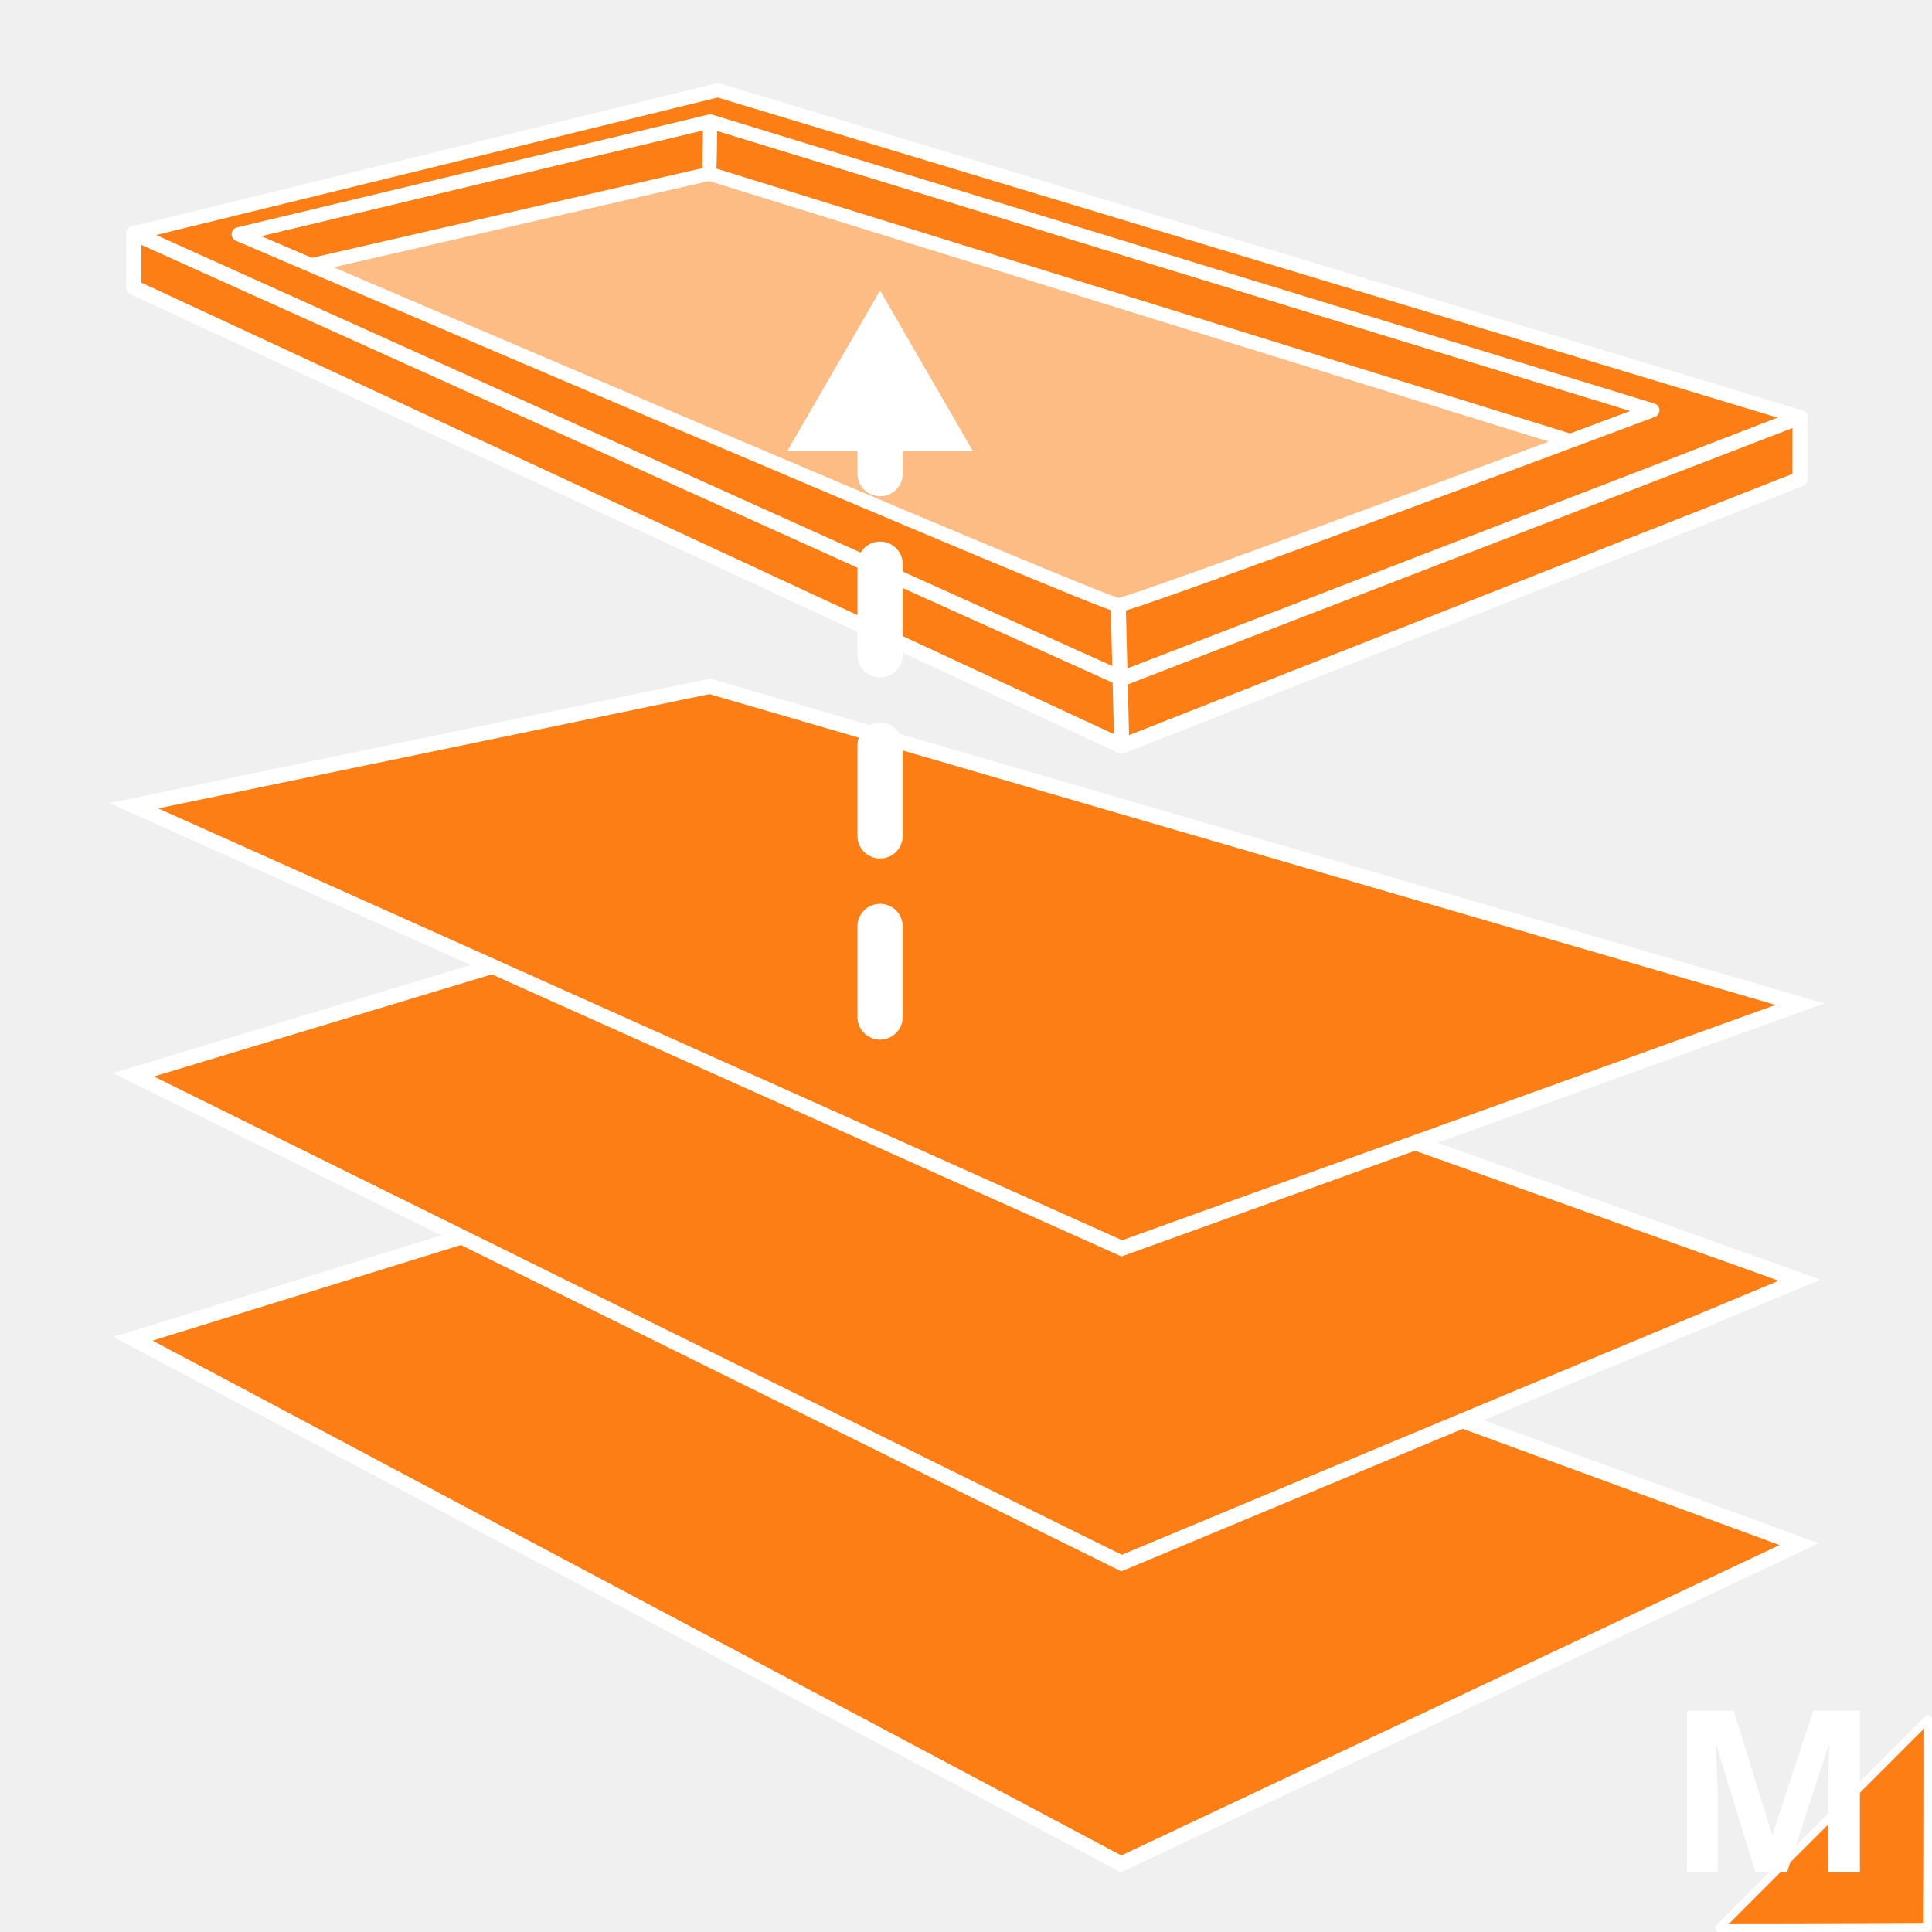
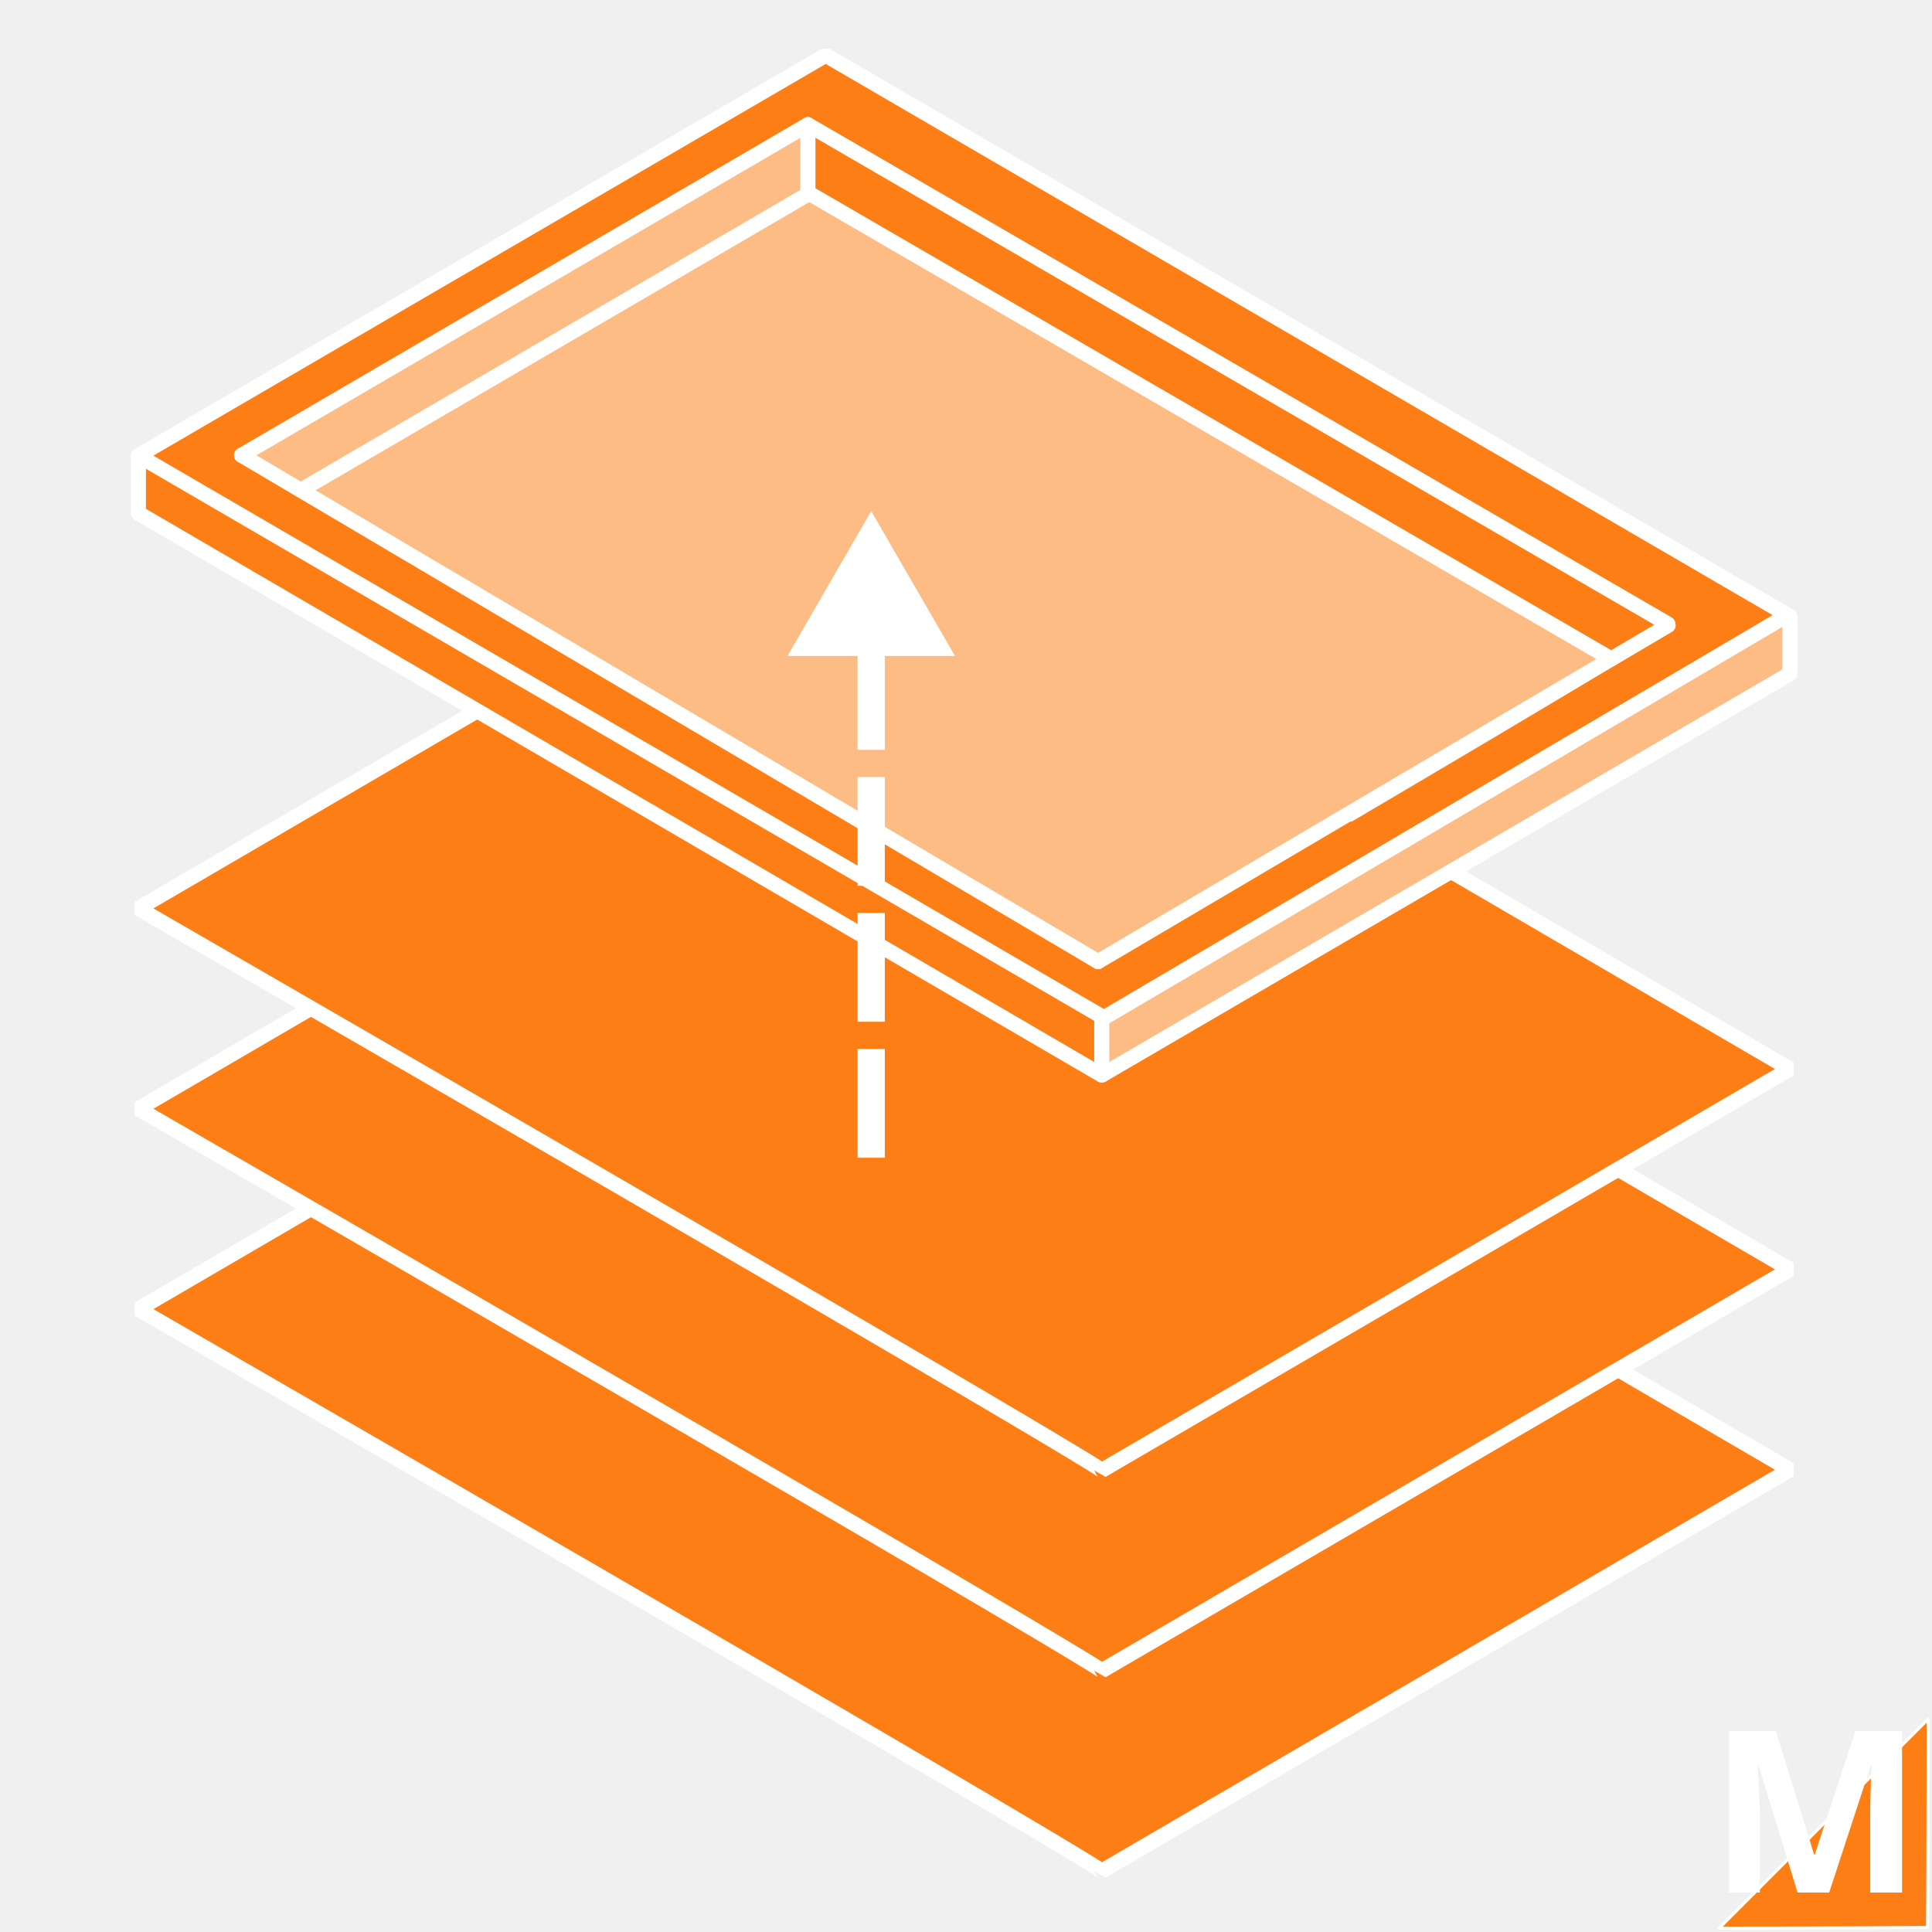
<svg xmlns="http://www.w3.org/2000/svg" width="128" height="128" viewBox="0 0 128 128" version="1.1" id="svg1">
  <defs id="defs1">
+     <marker style="overflow:visible" id="Triangle" refX="0" refY="0" orient="auto-start-reverse" markerWidth="1" markerHeight="1" viewBox="0 0 1 1" preserveAspectRatio="xMidYMid">
+       <path transform="scale(0.5)" style="fill:context-stroke;fill-rule:evenodd;stroke:context-stroke;stroke-width:1pt" d="M 5.77,0 -2.88,5 V -5 Z" id="path135" />
+     </marker>
    <rect x="132.207" y="-31.851" width="80.386" height="199.195" id="rect16" />
    <rect x="140.296" y="51.821" width="44.743" height="78.364" id="rect15" />
    <clipPath clipPathUnits="userSpaceOnUse" id="clipPath2">
      <path d="M 40,0 V 950 H 970 V 0 Z" transform="translate(0,-2.5000001e-5)" id="path2" />
    </clipPath>
    <clipPath clipPathUnits="userSpaceOnUse" id="clipPath4">
      <path d="M 40,0 V 950 H 970 V 0 Z" transform="translate(0,-2.5000001e-5)" id="path4" />
    </clipPath>
    <clipPath clipPathUnits="userSpaceOnUse" id="clipPath6">
      <path d="M 40,0 V 950 H 970 V 0 Z" transform="translate(0,-2.5000001e-5)" id="path6" />
    </clipPath>
    <clipPath clipPathUnits="userSpaceOnUse" id="clipPath8">
      <path d="M 40,0 V 950 H 970 V 0 Z" transform="matrix(0.1,0,0,-0.1,-37.6645,4.108203)" id="path8" />
    </clipPath>
-     <marker style="overflow:visible" id="Triangle" refX="0" refY="0" orient="auto-start-reverse" markerWidth="2" markerHeight="2" viewBox="0 0 1 1" preserveAspectRatio="xMidYMid" markerUnits="userSpaceOnUse">
-       <path transform="scale(0.5)" style="fill:context-stroke;fill-rule:evenodd;stroke:context-stroke;stroke-width:1pt" d="M 5.77,0 -2.88,5 V -5 Z" id="path135" />
-     </marker>
  </defs>
-   <g id="layer1" style="display:inline">
-     <g id="g1">
-       <path style="fill:#fd7e14;fill-opacity:1;stroke:#ffffff;stroke-width:0.515;stroke-linecap:round;stroke-linejoin:round;stroke-miterlimit:0;stroke-dasharray:none;stroke-opacity:1;paint-order:normal" d="m 127.742,113.894 c -7.2,7.2 1.471,-1.467 -13.845,13.848 7.586,0 13.806,-0.042 13.806,-0.042 0,0 0.039,-3.57 0.039,-13.806 z" id="path7" />
-       <text xml:space="preserve" style="font-size:15px;line-height:1.25;font-family:sans-serif;fill:#ffffff;fill-opacity:1" x="110.424" y="124.046" id="text14-6-6-5-2">
-         <tspan id="tspan14-8-4-0-1" x="110.424" y="124.046" style="font-style:normal;font-variant:normal;font-weight:bold;font-stretch:normal;font-size:15px;font-family:Cantarell;-inkscape-font-specification:'Cantarell Bold';fill:#ffffff;fill-opacity:1">M</tspan>
-       </text>
+   <g id="g1137" style="display:none" transform="translate(3e-6,-8.276918)">
+     <g id="g1097" transform="matrix(0.911807,0,0,0.9212333,0.05,0.05)">
+       <path style="fill:none;stroke:#000000;stroke-width:0.1" d="M 10,0 V 138.564" id="path1085" />
+       <path style="fill:none;stroke:#000000;stroke-width:0.1" d="M 20,0 V 138.564" id="path1086" />
+       <path style="fill:none;stroke:#000000;stroke-width:0.1" d="M 30,0 V 138.564" id="path1087" />
+       <path style="fill:none;stroke:#000000;stroke-width:0.1" d="M 40,0 V 138.564" id="path1088" />
+       <path style="fill:none;stroke:#000000;stroke-width:0.1" d="M 50,0 V 138.564" id="path1089" />
+       <path style="fill:none;stroke:#000000;stroke-width:0.1" d="M 60,0 V 138.564" id="path1090" />
+       <path style="fill:none;stroke:#000000;stroke-width:0.1" d="M 70,0 V 138.564" id="path1091" />
+       <path style="fill:none;stroke:#000000;stroke-width:0.1" d="M 80,0 V 138.564" id="path1092" />
+       <path style="fill:none;stroke:#000000;stroke-width:0.1" d="M 90,0 V 138.564" id="path1093" />
+       <path style="fill:none;stroke:#000000;stroke-width:0.1" d="M 100,0 V 138.564" id="path1094" />
+       <path style="fill:none;stroke:#000000;stroke-width:0.1" d="M 110,0 V 138.564" id="path1095" />
+       <path style="fill:none;stroke:#000000;stroke-width:0.1" d="M 120,0 V 138.564" id="path1096" />
+       <path style="fill:none;stroke:#000000;stroke-width:0.1" d="M 130,0 V 138.564" id="path1097" />
+     </g>
+     <path style="fill:none;stroke:#000000;stroke-width:0.1" d="M 10,138.564 0,132.791" id="path1098" transform="matrix(0.911807,0,0,0.9212333,0.05,0.05)" />
+     <path style="fill:none;stroke:#000000;stroke-width:0.1" d="M 30,138.564 0,121.244" id="path1099" transform="matrix(0.911807,0,0,0.9212333,0.05,0.05)" />
+     <path style="fill:none;stroke:#000000;stroke-width:0.1" d="M 50,138.564 0,109.697" id="path1100" transform="matrix(0.911807,0,0,0.9212333,0.05,0.05)" />
+     <path style="fill:none;stroke:#000000;stroke-width:0.1" d="M 70,138.564 0,98.15" id="path1101" transform="matrix(0.911807,0,0,0.9212333,0.05,0.05)" />
+     <path style="fill:none;stroke:#000000;stroke-width:0.1" d="M 90,138.564 0,86.603" id="path1102" transform="matrix(0.911807,0,0,0.9212333,0.05,0.05)" />
+     <path style="fill:none;stroke:#000000;stroke-width:0.1" d="M 110,138.564 0,75.056" id="path1103" transform="matrix(0.911807,0,0,0.9212333,0.05,0.05)" />
+     <path style="fill:none;stroke:#000000;stroke-width:0.1" d="M 130,138.564 0,63.509" id="path1104" transform="matrix(0.911807,0,0,0.9212333,0.05,0.05)" />
+     <path style="fill:none;stroke:#000000;stroke-width:0.1" d="M 140,132.791 0,51.962" id="path1105" transform="matrix(0.911807,0,0,0.9212333,0.05,0.05)" />
+     <path style="fill:none;stroke:#000000;stroke-width:0.1" d="M 140,121.244 0,40.414" id="path1106" transform="matrix(0.911807,0,0,0.9212333,0.05,0.05)" />
+     <path style="fill:none;stroke:#000000;stroke-width:0.1" d="M 140,109.697 0,28.867" id="path1107" transform="matrix(0.911807,0,0,0.9212333,0.05,0.05)" />
+     <path style="fill:none;stroke:#000000;stroke-width:0.1" d="M 140,98.15 0,17.32" id="path1108" transform="matrix(0.911807,0,0,0.9212333,0.05,0.05)" />
+     <path style="fill:none;stroke:#000000;stroke-width:0.1" d="M 140,86.603 0,5.774" id="path1109" transform="matrix(0.911807,0,0,0.9212333,0.05,0.05)" />
+     <path style="fill:none;stroke:#000000;stroke-width:0.1" d="M 140,75.056 10,0" id="path1110" transform="matrix(0.911807,0,0,0.9212333,0.05,0.05)" />
+     <path style="fill:none;stroke:#000000;stroke-width:0.1" d="M 140,63.509 30,0" id="path1111" transform="matrix(0.911807,0,0,0.9212333,0.05,0.05)" />
+     <path style="fill:none;stroke:#000000;stroke-width:0.1" d="M 140,51.962 50,0" id="path1112" transform="matrix(0.911807,0,0,0.9212333,0.05,0.05)" />
+     <path style="fill:none;stroke:#000000;stroke-width:0.1" d="M 140,40.414 70,0" id="path1113" transform="matrix(0.911807,0,0,0.9212333,0.05,0.05)" />
+     <path style="fill:none;stroke:#000000;stroke-width:0.1" d="M 140,28.867 90,0" id="path1114" transform="matrix(0.911807,0,0,0.9212333,0.05,0.05)" />
+     <path style="fill:none;stroke:#000000;stroke-width:0.1" d="M 140,17.32 110,0" id="path1115" transform="matrix(0.911807,0,0,0.9212333,0.05,0.05)" />
+     <path style="fill:none;stroke:#000000;stroke-width:0.1" d="M 140,5.774 130,0" id="path1116" transform="matrix(0.911807,0,0,0.9212333,0.05,0.05)" />
+     <g id="g1116" transform="matrix(0.911807,0,0,0.9212333,0.05,0.05)" />
+     <g id="g1135" transform="matrix(0.911807,0,0,0.9212333,0.05,0.05)">
+       <path style="fill:none;stroke:#000000;stroke-width:0.1" d="m 130,138.564 10,-5.773" id="path1117" />
+       <path style="fill:none;stroke:#000000;stroke-width:0.1" d="m 110,138.564 30,-17.32" id="path1118" />
+       <path style="fill:none;stroke:#000000;stroke-width:0.1" d="m 90,138.564 50,-28.867" id="path1119" />
+       <path style="fill:none;stroke:#000000;stroke-width:0.1" d="M 70,138.564 140,98.15" id="path1120" />
+       <path style="fill:none;stroke:#000000;stroke-width:0.1" d="M 50,138.564 140,86.603" id="path1121" />
+       <path style="fill:none;stroke:#000000;stroke-width:0.1" d="M 30,138.564 140,75.056" id="path1122" />
+       <path style="fill:none;stroke:#000000;stroke-width:0.1" d="M 10,138.564 140,63.509" id="path1123" />
+       <path style="fill:none;stroke:#000000;stroke-width:0.1" d="M 0,132.791 140,51.962" id="path1124" />
+       <path style="fill:none;stroke:#000000;stroke-width:0.1" d="M 0,121.244 140,40.414" id="path1125" />
+       <path style="fill:none;stroke:#000000;stroke-width:0.1" d="M 0,109.697 140,28.867" id="path1126" />
+       <path style="fill:none;stroke:#000000;stroke-width:0.1" d="M 0,98.15 140,17.32" id="path1127" />
+       <path style="fill:none;stroke:#000000;stroke-width:0.1" d="M 0,86.603 140,5.774" id="path1128" />
+       <path style="fill:none;stroke:#000000;stroke-width:0.1" d="M 0,75.056 130,0" id="path1129" />
+       <path style="fill:none;stroke:#000000;stroke-width:0.1" d="M 0,63.509 110,0" id="path1130" />
+       <path style="fill:none;stroke:#000000;stroke-width:0.1" d="M 0,51.962 90,0" id="path1131" />
+       <path style="fill:none;stroke:#000000;stroke-width:0.1" d="M 0,40.414 70,0" id="path1132" />
+       <path style="fill:none;stroke:#000000;stroke-width:0.1" d="M 0,28.867 50,0" id="path1133" />
+       <path style="fill:none;stroke:#000000;stroke-width:0.1" d="M 0,17.32 30,0" id="path1134" />
+       <path style="fill:none;stroke:#000000;stroke-width:0.1" d="M 0,5.774 10,0" id="path1135" />
+     </g>
+     <rect x="0" y="0" width="140" height="138.564" style="fill:none;stroke:#000000;stroke-width:0.1" id="rect1135" transform="matrix(0.911807,0,0,0.9212333,0.05,0.05)" />
+     <g transform="matrix(0.911807,0,0,0.9212333,0.05,0.05)" id="g1136" />
+   </g>
+   <g id="layer3" style="display:inline;fill:#fe7865">
+     <g id="layer5" style="display:inline;fill:#fe7865">
+       <path style="display:inline;fill:#fd7e14;fill-opacity:1;stroke:#ffffff;stroke-width:1;stroke-linecap:butt;stroke-linejoin:bevel;stroke-dasharray:none;stroke-dashoffset:0;stroke-opacity:1" d="M 9.168,86.735 C 72.995,123.585 72.995,123.966 72.995,123.966 L 118.585,97.373 54.758,60.142 Z m 0,0 C 72.995,123.585 72.995,123.966 72.995,123.966 L 118.585,97.373 54.758,60.142 Z" id="path1" />
+       <path style="display:inline;fill:#fd7e14;fill-opacity:1;stroke:#ffffff;stroke-width:1;stroke-linecap:butt;stroke-linejoin:bevel;stroke-dasharray:none;stroke-dashoffset:0;stroke-opacity:1" d="M 9.168,73.46 C 72.995,110.311 72.995,110.691 72.995,110.691 L 118.585,84.098 54.758,46.867 Z" id="path1-5" />
+       <path style="display:inline;fill:#fd7e14;fill-opacity:1;stroke:#ffffff;stroke-width:1;stroke-linecap:butt;stroke-linejoin:bevel;stroke-dasharray:none;stroke-dashoffset:0;stroke-opacity:1" d="M 9.168,60.186 C 72.995,97.036 72.995,97.417 72.995,97.417 L 118.585,70.823 54.758,33.592 Z" id="path1-5-2" />
+     </g>
+     <g id="layer2" style="display:inline;fill:#fe7865">
+       <path style="fill:#fd7e14;fill-opacity:1;stroke:none;stroke-width:0.044;stroke-linecap:butt;stroke-linejoin:bevel;stroke-miterlimit:0;stroke-dasharray:0.088, 0.044;stroke-dashoffset:0;stroke-opacity:1" d="M 41.413,48.96 C 24.18,38.924 9.778,30.255 9.778,30.232 c 0,-0.033 42.726,-24.847 44.205,-25.926 L 54.797,3.712 86.266,22.229 c 17.147,10.09 31.659,18.198 31.659,18.229 0,0.082 -44.8,26.966 -44.93,26.961 -0.062,-0.002 -14.348,-8.423 -31.581,-18.459 z m 50.511,4.084 C 112.346,40.996 110.794,41.733 110.488,41.19 110.394,41.023 102.833,36.646 82.081,24.596 66.355,15.464 53.58,8.003 53.492,8.016 c -0.088,0.013 -8.355,5.144 -18.728,11.196 -13.285,7.752 -18.892,10.625 -18.96,10.77 -0.072,0.154 0.346,0.153 0.429,0.318 0.081,0.16 7.549,4.462 28.142,16.637 15.654,9.255 28.275,16.772 28.372,16.773 0.097,10e-4 8.724,-4.499 19.176,-10.665 z" id="path32" />
+       <path style="fill:#fd7e14;fill-opacity:1;stroke:none;stroke-width:0.044;stroke-linecap:butt;stroke-linejoin:bevel;stroke-miterlimit:0;stroke-dasharray:0.088, 0.044;stroke-dashoffset:0;stroke-opacity:1" d="M 80.267,28.008 53.776,12.681 53.815,10.806 54.026,8.891 54.174,8.637 c 0.065,-0.112 12.85,7.65 27.945,16.409 15.095,8.76 27.766,16.335 27.801,16.368 0.035,0.033 -0.765,0.606 -1.525,1.023 l -1.677,0.919 z" id="path33" />
+       <path style="fill:#febc85;fill-opacity:1;stroke:none;stroke-width:0.088;stroke-linecap:butt;stroke-linejoin:bevel;stroke-miterlimit:0;stroke-dasharray:0.177, 0.088;stroke-dashoffset:0;stroke-opacity:1" d="M 46.383,48.123 20.485,32.541 37.168,23.105 c 8.896,-5.032 16.275,-10.042 16.473,-10.049 0.331,-0.011 52.317,30.469 52.314,30.67 -0.002,0.148 -32.904,19.952 -33.207,19.983 -0.155,0.016 -12.301,-7.124 -26.365,-15.586 z" id="path35" />
+       <path style="fill:#febc85;fill-opacity:1;stroke:none;stroke-width:0.044;stroke-linecap:butt;stroke-linejoin:bevel;stroke-miterlimit:0;stroke-dasharray:0.088, 0.044;stroke-dashoffset:0;stroke-opacity:1" d="M 18.211,31.468 16.743,30.167 34.764,19.212 C 44.5,13.294 53.198,9 53.229,9 c 0.031,0 0.02,0.873 0.033,1.767 l 0.031,2.009 0.098,0.168 c 1.012,1.735 -33.438,19.48 -33.516,19.508 -0.057,0.021 -1.665,-0.984 -1.665,-0.984 z" id="path36" />
+       <path style="fill:#fd7e14;fill-opacity:1;stroke:none;stroke-width:0.088;stroke-linecap:round;stroke-linejoin:bevel;stroke-miterlimit:0;stroke-dasharray:none;stroke-dashoffset:0;stroke-opacity:1" d="M 41.056,52.27 9.568,33.807 9.527,32.271 9.679,30.857 10.803,31.365 c 0.604,0.273 14.595,8.573 31.268,18.279 16.674,9.707 30.909,17.76 30.923,17.775 0.014,0.014 0.014,0.815 0,1.517 l -0.417,1.697 z" id="path3" />
+       <path style="fill:#febc85;fill-opacity:1;stroke:none;stroke-width:0.088;stroke-linecap:round;stroke-linejoin:bevel;stroke-miterlimit:0;stroke-dasharray:none;stroke-dashoffset:0;stroke-opacity:1" d="M 73.333,69.095 73.061,67.384 95.36,54.34 C 107.438,47.274 117.964,40.771 118.076,40.96 l 0.509,0.864 v 0.906 1.905 L 96.409,57.571 C 84.446,64.547 73.66,71.223 73.494,70.938 L 73.351,70.694 Z" id="path5" />
+     </g>
+     <g id="layer4" style="display:inline">
+       <path style="display:inline;fill:none;stroke:#ffffff;stroke-width:1;stroke-linecap:round;stroke-linejoin:bevel;stroke-dasharray:none;stroke-opacity:1" d="M 9.168,30.188 54.705,3.659 118.43,40.752 73.137,67.428 Z" id="path18" />
+       <path style="display:inline;fill:none;stroke:#ffffff;stroke-width:1;stroke-linecap:round;stroke-linejoin:bevel;stroke-dasharray:none;stroke-opacity:1" d="M 16.004,30.163 53.525,8.261" id="path19" />
+       <path style="display:inline;fill:none;stroke:#ffffff;stroke-width:1;stroke-linecap:round;stroke-linejoin:bevel;stroke-dasharray:none;stroke-opacity:1" d="M 16.004,30.163 72.748,63.71" id="path20" />
+       <path style="display:inline;fill:none;stroke:#ffffff;stroke-width:1;stroke-linecap:round;stroke-linejoin:bevel;stroke-dasharray:none;stroke-opacity:1" d="M 53.525,8.261 110.5,41.338" id="path21" />
+       <path style="display:inline;fill:none;stroke:#ffffff;stroke-width:1;stroke-linecap:round;stroke-linejoin:bevel;stroke-dasharray:none;stroke-opacity:1" d="M 20.281,32.271 53.426,12.924" id="path19-9" />
+       <path style="display:inline;fill:none;stroke:#ffffff;stroke-width:1;stroke-linecap:round;stroke-linejoin:bevel;stroke-dasharray:none;stroke-opacity:1" d="M 53.617,12.812 106.745,43.656" id="path21-2" />
+       <path style="display:inline;fill:none;stroke:#ffffff;stroke-width:1;stroke-linecap:round;stroke-linejoin:bevel;stroke-dasharray:none;stroke-opacity:1" d="M 72.748,63.71 110.518,41.431" id="path22" />
+       <path style="display:inline;fill:none;stroke:#ffffff;stroke-width:1;stroke-linecap:round;stroke-linejoin:bevel;stroke-dasharray:none;stroke-opacity:1" d="M 53.525,8.261 V 12.812" id="path23" />
+       <path style="display:inline;fill:none;stroke:#ffffff;stroke-width:1;stroke-linecap:round;stroke-linejoin:bevel;stroke-dasharray:none;stroke-opacity:1" d="M 9.168,33.998 V 30.188" id="path24" />
+       <path style="display:inline;fill:none;stroke:#ffffff;stroke-width:1;stroke-linecap:round;stroke-linejoin:bevel;stroke-dasharray:none;stroke-opacity:1" d="M 72.995,71.229 V 67.419" id="path24-7" />
+       <path style="display:inline;fill:none;stroke:#ffffff;stroke-width:1;stroke-linecap:round;stroke-linejoin:bevel;stroke-dasharray:none;stroke-opacity:1" d="m 118.585,44.636 v -3.81" id="path24-7-2" />
+       <path style="display:inline;fill:none;stroke:#ffffff;stroke-width:1;stroke-linecap:round;stroke-linejoin:bevel;stroke-dasharray:none;stroke-opacity:1" d="M 9.168,33.998 72.995,71.229 118.585,44.636" id="path25" />
+       <path style="fill:none;stroke:#ffffff;stroke-width:1.802;stroke-linecap:butt;stroke-linejoin:miter;stroke-dasharray:7.207, 1.802;stroke-dashoffset:0;stroke-opacity:1;marker-end:url(#Triangle)" d="M 57.721,76.704 V 40.262" id="path7" />
    </g>
  </g>
-   <g id="layer3" style="display:inline">
-     <g id="g15" transform="translate(0,26.58749)">
-       <path style="fill:#fd7e14;stroke:#ffffff;stroke-width:1px;stroke-linecap:round;stroke-linejoin:miter;stroke-opacity:1" d="M 8.813,62.11 74.274,96.9 119.194,75.717 48.535,49.799 Z" id="path13-3" />
-       <path style="display:inline;fill:#fd7e14;stroke:#ffffff;stroke-width:1px;stroke-linecap:round;stroke-linejoin:miter;stroke-opacity:1" d="M 8.842,44.621 74.301,76.969 119.224,58.228 48.029,32.777 Z" id="path15" />
-       <path style="fill:#fd7e14;stroke:#ffffff;stroke-width:1px;stroke-linecap:round;stroke-linejoin:miter;stroke-opacity:1" d="M 8.867,26.795 74.323,56.119 119.249,39.941 47.022,18.886 Z" id="path14" />
-     </g>
-     <g id="g2" style="display:inline" transform="translate(0,-9.1091)">
-       <path style="display:inline;fill:#febc85;stroke:none;stroke-width:0.933px;stroke-linecap:butt;stroke-linejoin:miter;stroke-opacity:1" d="M 46.992,20.62 20.607,26.682 74.088,49.197 104.047,38.324 Z" id="path10" />
-       <path style="display:inline;fill:#fd7e14;stroke:#ffffff;stroke-width:0.933px;stroke-linecap:butt;stroke-linejoin:round;stroke-opacity:1" d="m 47.052,17.151 -0.06,3.469 57.055,17.704 5.43,-2.029 z" id="path11" />
-       <path style="display:inline;fill:#fd7e14;stroke:#ffffff;stroke-width:0.933px;stroke-linecap:butt;stroke-linejoin:round;stroke-opacity:1" d="m 15.812,24.629 4.796,2.053 26.385,-6.062 0.06,-3.469 z" id="path12" />
-       <path id="path1-3-1-2" style="display:inline;fill:#fd7e14;stroke:#ffffff;stroke-width:0.935;stroke-linecap:butt;stroke-linejoin:round;stroke-dasharray:none;stroke-opacity:1" d="M 47.56,15.086 8.87,24.562 c 0,0 64.5,29.504 65.456,29.504 0.956,0 44.928,-17.327 44.928,-17.327 z m -0.508,2.065 62.425,19.144 c 0,0 -34.434,12.903 -35.39,12.903 -0.956,0 -58.276,-24.568 -58.276,-24.568 z" />
-       <path style="display:inline;fill:#fd7e14;stroke:#ffffff;stroke-width:1px;stroke-linecap:round;stroke-linejoin:round;stroke-opacity:1" d="m 8.87,24.562 -0.005,3.591 65.456,30.388 44.927,-17.696 0.006,-4.104 -44.928,17.327 z" id="path3" />
-       <path style="fill:none;stroke:#ffffff;stroke-width:1px;stroke-linecap:butt;stroke-linejoin:miter;stroke-opacity:1" d="m 74.088,49.197 0.233,9.343" id="path13" />
-     </g>
-     <path style="fill:none;stroke:#ffffff;stroke-width:3;stroke-linecap:round;stroke-linejoin:miter;stroke-dasharray:6, 6;stroke-dashoffset:0;stroke-opacity:1;marker-end:url(#Triangle)" d="m 58.307,67.379 0,-41.03" id="path39" />
+   <g id="layer1" style="display:inline">
+     <path style="display:inline;fill:#fd7e14;fill-opacity:1;stroke:#ffffff;stroke-width:0.2;stroke-linecap:round;stroke-linejoin:round;stroke-miterlimit:0;stroke-dasharray:none;stroke-opacity:1;paint-order:normal" d="m 127.742,113.894 c -7.2,7.2 1.471,-1.467 -13.845,13.848 7.586,0 13.806,-0.042 13.806,-0.042 0,0 0.039,-3.57 0.039,-13.806 z" id="path406" />
+     <text xml:space="preserve" style="font-size:15px;line-height:1.25;font-family:sans-serif;display:inline;fill:#ffffff;fill-opacity:1" x="113.217" y="125.385" id="text14-6-6-5-2">
+       <tspan id="tspan14-8-4-0-1" x="113.217" y="125.385" style="font-style:normal;font-variant:normal;font-weight:bold;font-stretch:normal;font-size:15px;font-family:Cantarell;-inkscape-font-specification:'Cantarell Bold';fill:#ffffff;fill-opacity:1">M</tspan>
+     </text>
+     <text xml:space="preserve" style="font-size:15px;line-height:1.25;font-family:sans-serif;display:none;fill:#ffffff;fill-opacity:1" x="117.057" y="125.52" id="text14-6-6-5-2-7">
+       <tspan id="tspan14-8-4-0-1-0" x="0" y="0" style="font-style:normal;font-variant:normal;font-weight:bold;font-stretch:normal;font-size:15px;font-family:Cantarell;-inkscape-font-specification:'Cantarell Bold';fill:#ffffff;fill-opacity:1">S</tspan>
+     </text>
  </g>
</svg>
